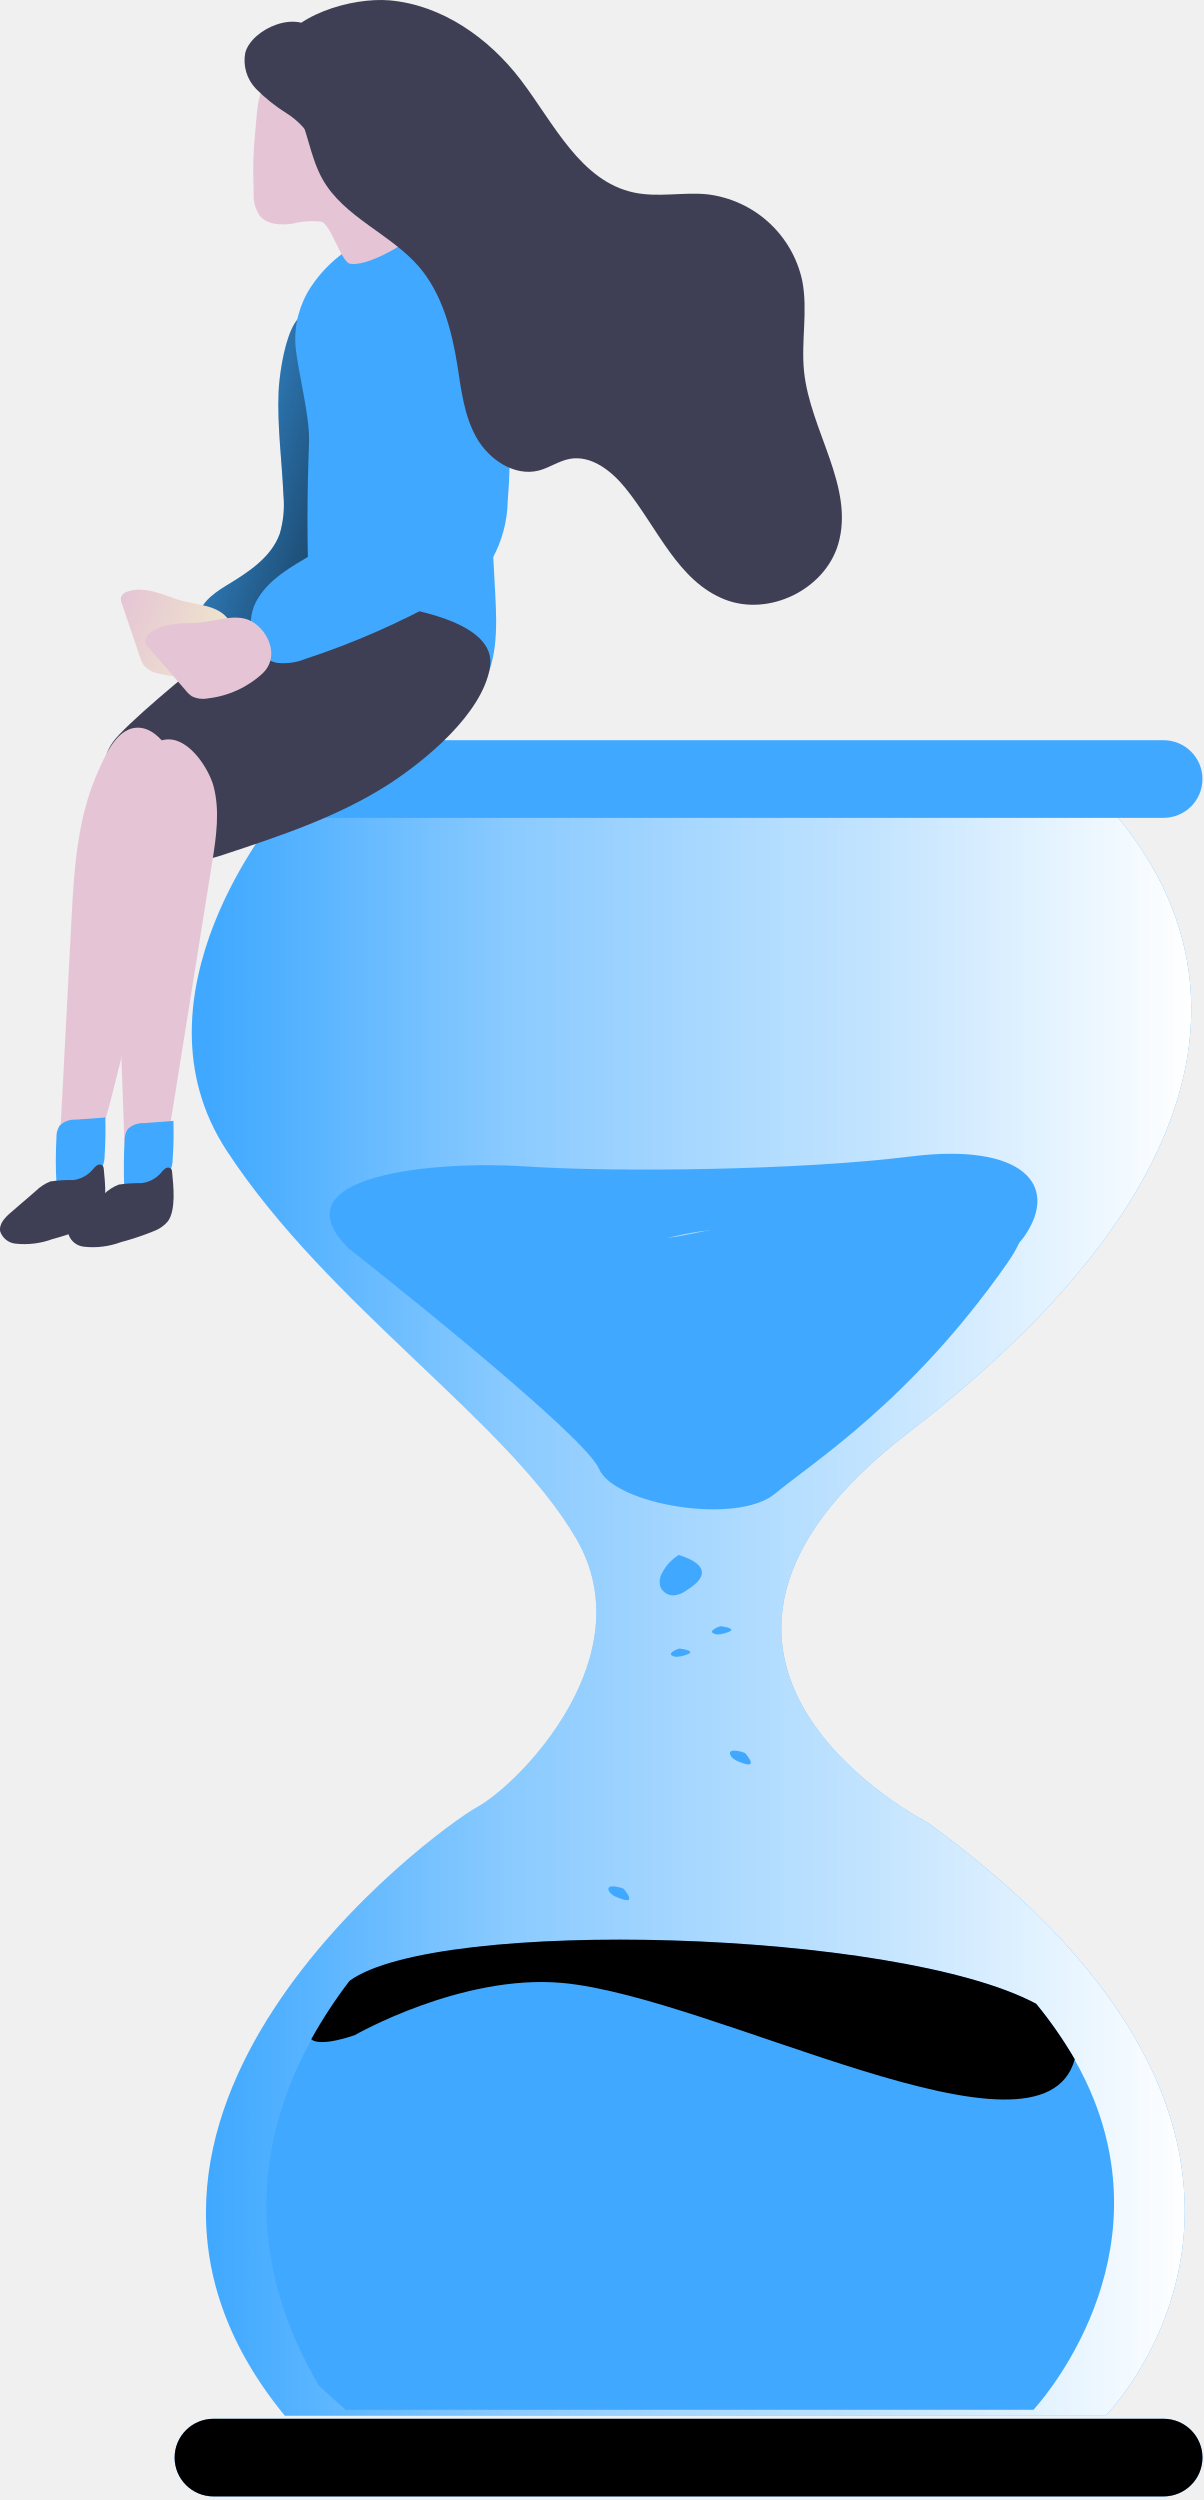
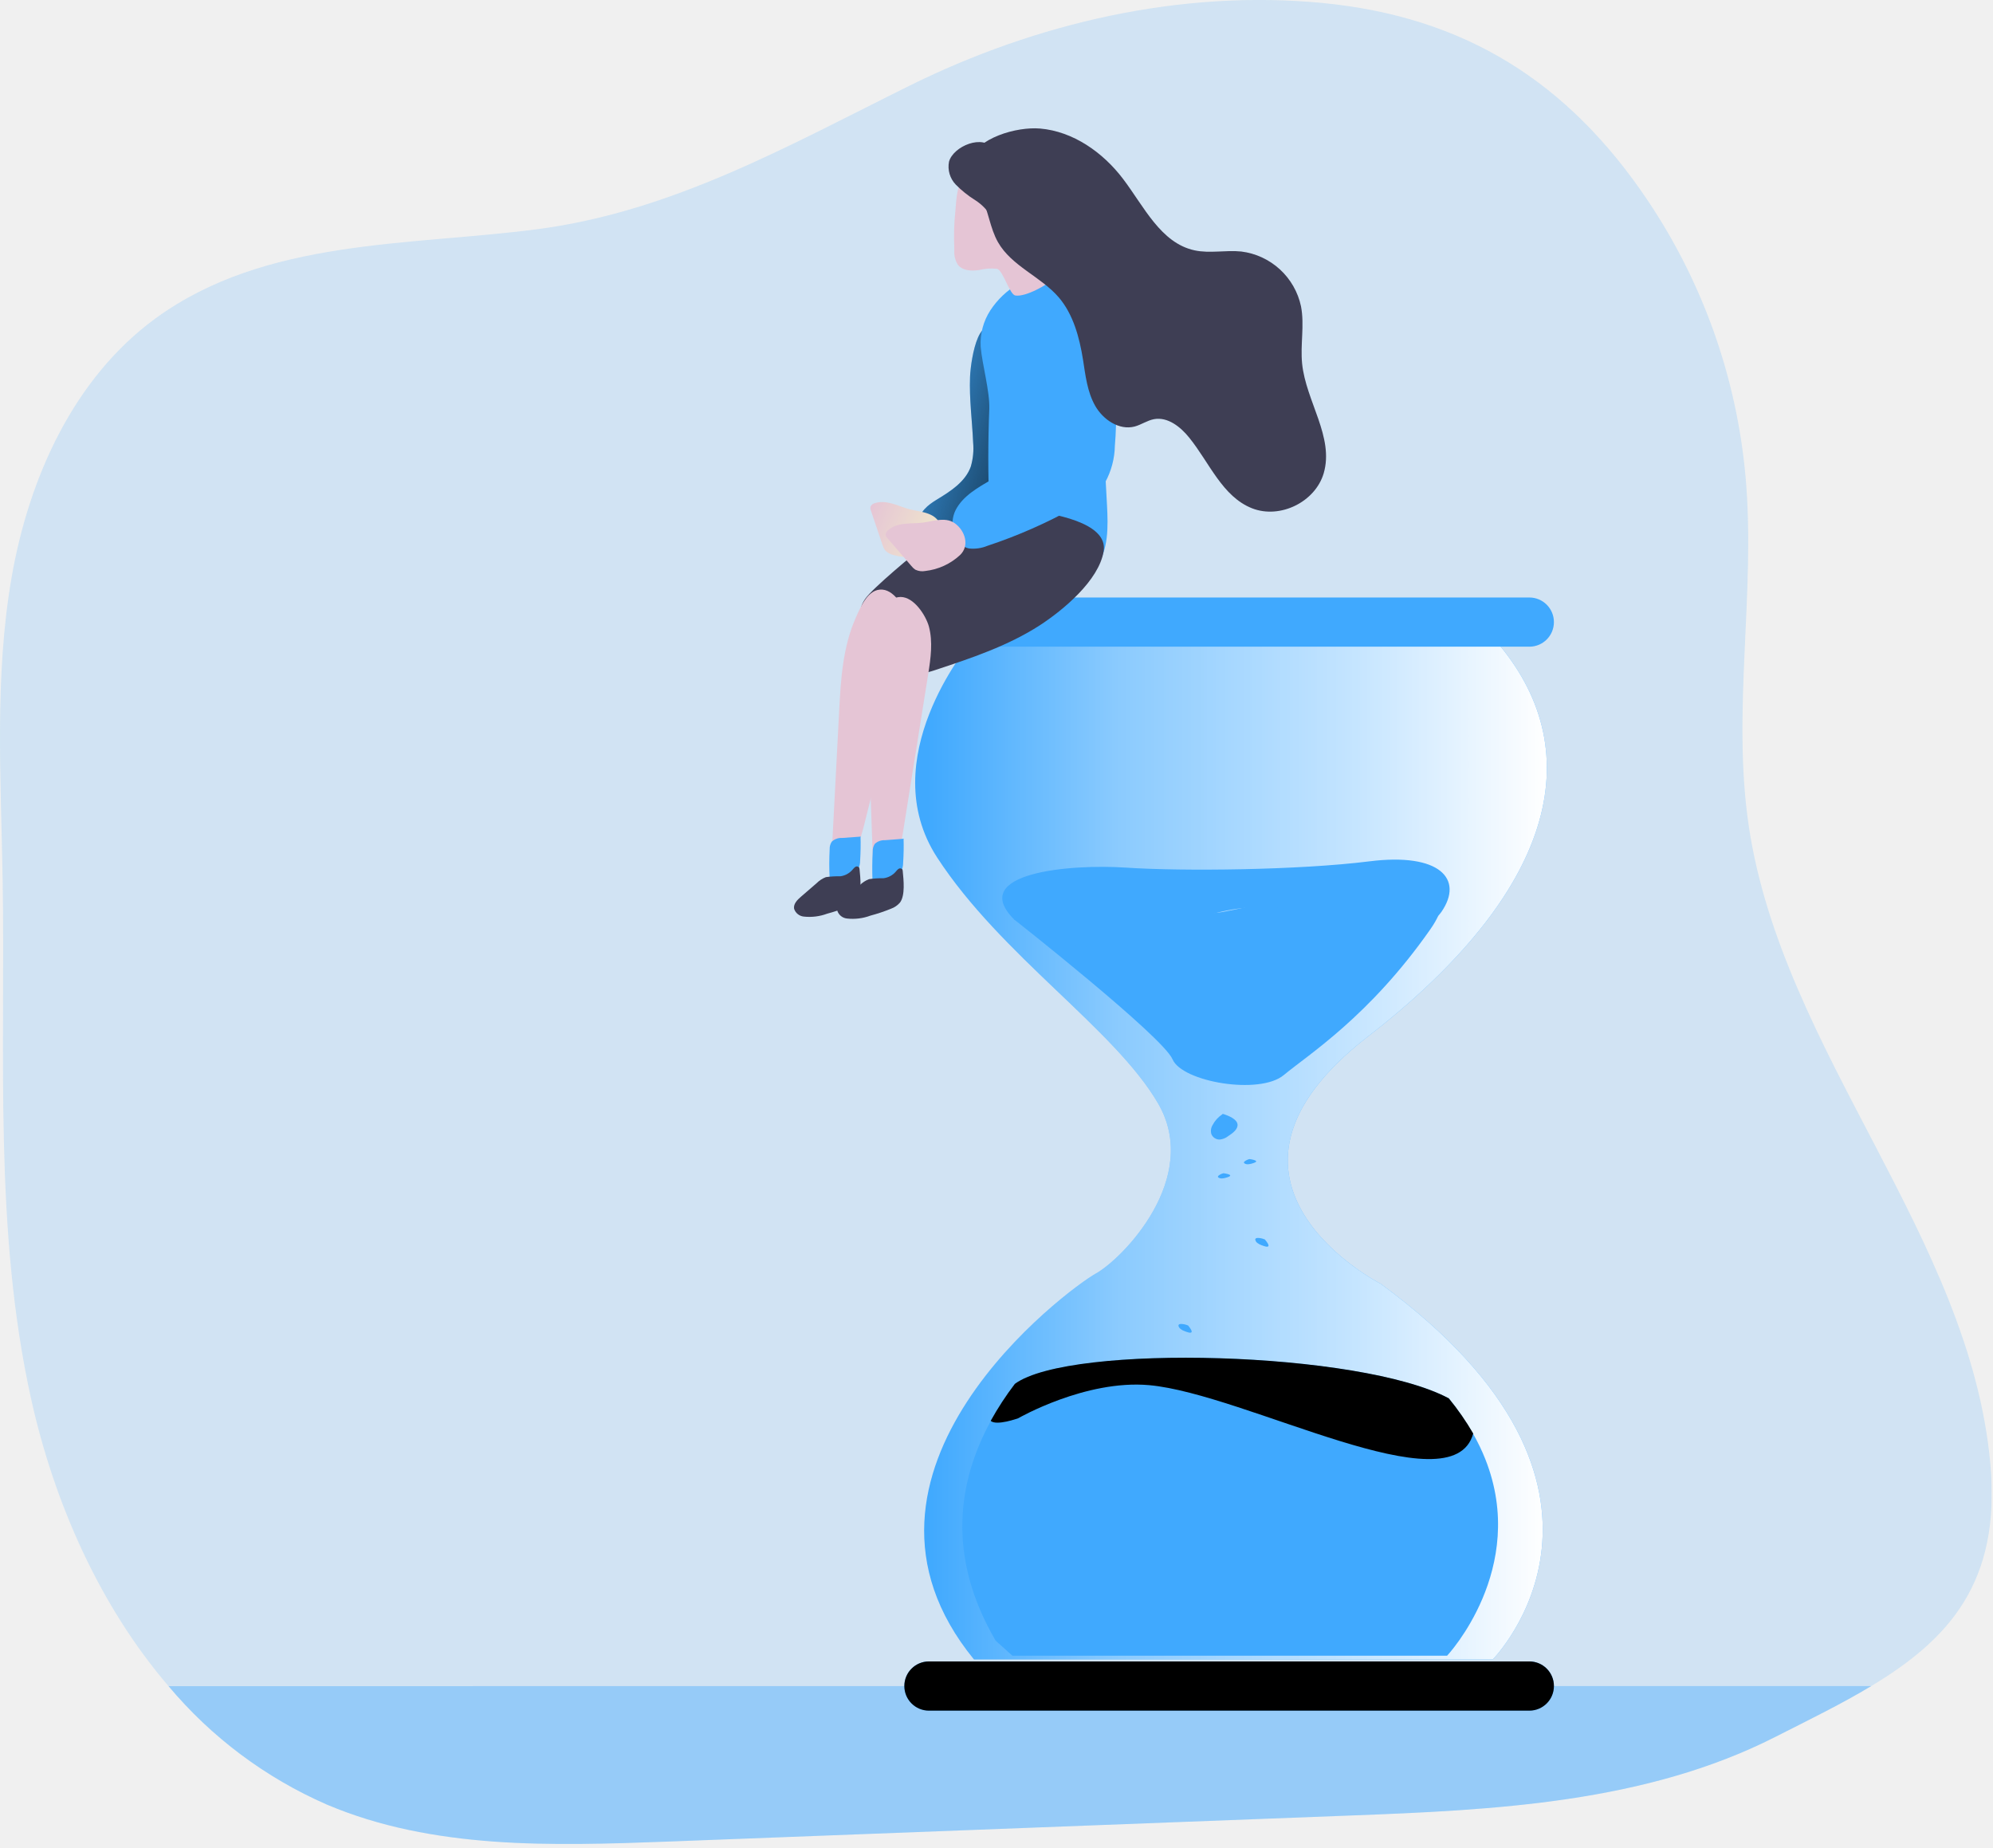
- <svg xmlns="http://www.w3.org/2000/svg" width="192" height="399" viewBox="0 0 192 399" fill="none">
-   <path d="M44.46 62.606C44.24 68.112 44.998 73.569 45.242 79.111C45.431 81.161 45.227 83.227 44.644 85.202C43.275 89.002 39.562 91.377 36.092 93.473C33.893 94.8 31.389 96.701 31.694 99.259C31.906 100.223 32.425 101.093 33.173 101.739C33.922 102.384 34.86 102.77 35.848 102.84C37.828 102.928 39.8 102.544 41.602 101.719C45.288 100.524 48.665 98.536 51.497 95.897C57.031 90.159 57.214 81.279 56.798 73.325C56.444 66.65 55.87 59.317 52.474 53.372C47.001 43.871 44.656 57.843 44.46 62.606Z" fill="#40A9FF" />
-   <path d="M44.46 62.606C44.24 68.112 44.998 73.569 45.242 79.111C45.431 81.161 45.227 83.227 44.644 85.202C43.275 89.002 39.562 91.377 36.092 93.473C33.893 94.8 31.389 96.701 31.694 99.259C31.906 100.223 32.425 101.093 33.173 101.739C33.922 102.384 34.86 102.77 35.848 102.84C37.828 102.928 39.8 102.544 41.602 101.719C45.288 100.524 48.665 98.536 51.497 95.897C57.031 90.159 57.214 81.279 56.798 73.325C56.444 66.65 55.87 59.317 52.474 53.372C47.001 43.871 44.656 57.843 44.46 62.606Z" fill="url(#paint0_linear)" />
-   <path d="M28.14 95.616C25.611 94.739 22.923 93.546 20.395 94.398C20.153 94.452 19.928 94.563 19.739 94.722C19.549 94.882 19.401 95.084 19.307 95.312C19.254 95.647 19.301 95.99 19.442 96.299L22.373 104.959C22.506 105.39 22.699 105.801 22.948 106.177C23.53 106.839 24.316 107.289 25.183 107.456C28.366 108.333 31.747 108.176 34.834 107.006C38.035 105.788 38.316 101.865 36.617 99.112C34.919 96.359 31.071 96.627 28.14 95.616Z" fill="url(#paint1_linear)" />
-   <path d="M44.253 129.967C44.253 129.967 19.991 158.861 36.166 183.625C52.34 208.389 81.035 226.807 91.957 245.542C102.878 264.276 83.063 284.594 76.186 288.395C69.308 292.195 6.651 338.252 45.462 385.551H176.456C176.456 385.551 218.907 342.698 148.151 290.941C148.151 290.941 97.613 265.226 144.914 228.707C192.215 192.188 200.705 157.423 178.276 130.284L44.253 129.967Z" fill="#40A9FF" />
-   <path d="M44.253 129.967C44.253 129.967 19.991 158.861 36.166 183.625C52.34 208.389 81.035 226.807 91.957 245.542C102.878 264.276 83.063 284.594 76.186 288.395C69.308 292.195 6.651 338.252 45.462 385.551H176.456C176.456 385.551 218.907 342.698 148.151 290.941C148.151 290.941 97.613 265.226 144.914 228.707C192.215 192.188 200.705 157.423 178.276 130.284L44.253 129.967Z" fill="url(#paint2_linear)" />
-   <path d="M185.704 118.139H34.077C30.649 118.139 27.871 120.91 27.871 124.327V124.339C27.871 127.757 30.649 130.527 34.077 130.527H185.704C189.131 130.527 191.909 127.757 191.909 124.339V124.327C191.909 120.91 189.131 118.139 185.704 118.139Z" fill="#40A9FF" />
-   <path d="M185.704 386.039H34.077C30.649 386.039 27.871 388.809 27.871 392.227V392.239C27.871 395.656 30.649 398.427 34.077 398.427H185.704C189.131 398.427 191.909 395.656 191.909 392.239V392.227C191.909 388.809 189.131 386.039 185.704 386.039Z" fill="#40A9FF" />
-   <path d="M185.704 118.139H34.077C30.649 118.139 27.871 120.91 27.871 124.327V124.339C27.871 127.757 30.649 130.527 34.077 130.527H185.704C189.131 130.527 191.909 127.757 191.909 124.339V124.327C191.909 120.91 189.131 118.139 185.704 118.139Z" fill="url(#paint3_linear)" />
-   <path d="M185.704 386.039H34.077C30.649 386.039 27.871 388.809 27.871 392.227V392.239C27.871 395.656 30.649 398.427 34.077 398.427H185.704C189.131 398.427 191.909 395.656 191.909 392.239V392.227C191.909 388.809 189.131 386.039 185.704 386.039Z" fill="url(#paint4_linear)" />
-   <path d="M165.4 319.761C143.203 307.945 69.76 305.984 55.821 316.107C68.832 298.931 86.704 288.821 86.704 288.821C104.295 277.858 124.305 287.384 124.305 287.384C124.305 287.384 149.751 300.369 165.4 319.761Z" fill="url(#paint5_linear)" />
-   <path d="M164.936 384.601H55.162L50.923 380.801C38.389 359.411 41.467 340.518 49.701 325.486C51.506 322.235 53.548 319.121 55.809 316.168C69.748 305.984 143.191 307.945 165.388 319.822C167.66 322.618 169.703 325.592 171.496 328.714C172.682 330.778 173.719 332.923 174.599 335.134C185.545 362.7 164.936 384.601 164.936 384.601Z" fill="#40A9FF" />
-   <path d="M171.533 328.653C166.292 347.68 114.031 318.653 89.684 316.472C73.608 315.047 56.628 324.804 56.628 324.804C56.628 324.804 51.143 326.79 49.677 325.462C51.482 322.211 53.523 319.097 55.785 316.143C69.723 305.96 143.167 307.921 165.364 319.798C167.655 322.58 169.718 325.541 171.533 328.653V328.653Z" fill="url(#paint6_linear)" />
-   <path d="M55.565 199.18C55.565 199.18 93.166 228.707 95.597 234.42C98.028 240.133 117.586 243.471 123.694 238.391C129.802 233.312 145.317 223.628 160.685 201.714C176.053 179.8 125.515 194.101 108.534 197.28C91.554 200.459 62.443 179.812 55.565 199.18Z" fill="#40A9FF" />
-   <path d="M55.565 199.18C55.565 199.18 70.126 208.706 83.063 205.843C96 202.981 104.49 194.734 122.277 196.318C140.064 197.901 157.851 205.527 163.519 197.28C169.187 189.033 163.116 182.346 145.317 184.575C127.518 186.804 98.016 187.109 83.87 186.159C69.723 185.208 43.849 187.438 55.565 199.18Z" fill="#40A9FF" />
-   <path d="M55.565 199.18C55.565 199.18 70.126 208.706 83.063 205.843C96 202.981 104.49 194.734 122.277 196.318C140.064 197.901 157.851 205.527 163.519 197.28C169.187 189.033 163.116 182.346 145.317 184.575C127.518 186.804 98.016 187.109 83.87 186.159C69.723 185.208 43.849 187.438 55.565 199.18Z" fill="url(#paint7_linear)" />
-   <path d="M108.143 248.294C107.109 248.972 106.268 249.903 105.7 250.999C105.496 251.335 105.364 251.711 105.313 252.101C105.263 252.491 105.295 252.887 105.407 253.264C105.579 253.678 105.874 254.03 106.251 254.274C106.628 254.517 107.071 254.641 107.52 254.629C108.287 254.556 109.016 254.264 109.621 253.788C110.843 252.996 112.187 251.985 112.003 250.755C111.82 249.525 109.914 248.648 108.277 248.161" fill="#40A9FF" />
-   <path d="M114.96 259.562C114.548 259.667 114.161 259.853 113.824 260.11C113.652 260.256 113.555 260.415 113.689 260.573C113.966 260.78 114.309 260.879 114.654 260.853C114.981 260.834 115.305 260.776 115.619 260.683C116.181 260.512 116.841 260.305 116.707 260.061C116.572 259.818 115.754 259.635 115.008 259.538" fill="#40A9FF" />
-   <path d="M108.387 263.131C107.976 263.236 107.589 263.422 107.251 263.679C107.08 263.825 106.995 263.996 107.117 264.142C107.394 264.349 107.737 264.448 108.082 264.422C108.41 264.409 108.735 264.351 109.047 264.252C109.609 264.093 110.269 263.886 110.147 263.63C110.024 263.375 109.181 263.204 108.436 263.107" fill="#40A9FF" />
-   <path d="M118.832 279.758C118.303 279.533 117.734 279.413 117.159 279.405C116.841 279.405 116.56 279.478 116.487 279.71C116.494 279.901 116.547 280.088 116.64 280.255C116.734 280.422 116.865 280.565 117.024 280.672C117.343 280.912 117.697 281.101 118.075 281.232C118.771 281.5 119.553 281.768 119.785 281.488C120.017 281.208 119.443 280.404 118.893 279.758" fill="#40A9FF" />
-   <path d="M99.433 301.416C98.907 301.193 98.343 301.073 97.772 301.063C97.442 301.063 97.161 301.148 97.1 301.368C97.039 301.587 97.222 302.001 97.625 302.33C97.946 302.574 98.305 302.763 98.688 302.89C99.372 303.158 100.166 303.426 100.386 303.146C100.606 302.866 100.044 302.062 99.506 301.416" fill="#40A9FF" />
-   <path d="M47.148 55.005C46.962 51.766 47.819 48.552 49.591 45.832C51.363 43.135 53.733 40.88 56.518 39.242C58.039 38.148 59.885 37.599 61.759 37.683C63.31 37.878 68.685 32.055 69.943 32.981C73.486 35.6 72.778 45.284 75.783 48.512C76.571 52.842 77.061 57.222 77.249 61.619L79.044 94.825C79.338 100.318 79.484 106.299 76.186 110.66C67.88 107.651 59.797 104.061 51.998 99.916C51.099 99.596 50.34 98.973 49.851 98.155C49.363 97.337 49.176 96.374 49.322 95.434C48.993 87.175 48.993 78.892 49.322 70.633C49.469 66.199 47.514 59.438 47.148 55.005Z" fill="#40A9FF" />
-   <path d="M47.148 55.005C46.962 51.766 47.819 48.552 49.591 45.832C51.363 43.135 53.733 40.88 56.518 39.242C58.039 38.148 59.885 37.599 61.759 37.683C63.31 37.878 68.685 32.055 69.943 32.981C73.486 35.6 72.778 45.284 75.783 48.512C76.571 52.842 77.061 57.222 77.249 61.619L79.044 94.825C79.338 100.318 79.484 106.299 76.186 110.66C67.88 107.651 59.797 104.061 51.998 99.916C51.099 99.596 50.34 98.973 49.851 98.155C49.363 97.337 49.176 96.374 49.322 95.434C48.993 87.175 48.993 78.892 49.322 70.633C49.469 66.199 47.514 59.438 47.148 55.005Z" fill="url(#paint8_linear)" />
-   <path d="M40.478 30.07V31.02C40.445 32.213 40.773 33.389 41.418 34.394C42.64 35.905 44.863 35.965 46.757 35.685C48.233 35.312 49.764 35.209 51.277 35.381C52.779 35.71 54.441 41.849 55.882 42.093C58.509 42.543 64.079 39.328 65.887 37.707C66.071 37.549 63.969 32.835 64.043 32.579C64.104 32.331 64.104 32.072 64.043 31.824L61.111 18.23C60.839 16.295 60.133 14.447 59.046 12.821C58.181 11.77 57.081 10.936 55.834 10.385C51.692 8.497 45.621 9.167 42.591 12.919C40.991 14.904 41.015 18.352 40.759 20.788C40.432 23.87 40.338 26.973 40.478 30.07V30.07Z" fill="url(#paint9_linear)" />
-   <path d="M62.076 125.143C53.989 130.345 44.754 133.414 35.628 136.423C33.38 137.166 30.742 137.873 28.75 136.679C27.625 135.89 26.734 134.813 26.173 133.561C22.581 126.764 13.602 124.741 18.012 118.444C19.881 115.764 30.473 106.981 33.087 105.045C38.267 101.208 43.691 97.261 50.055 96.201C53.045 95.769 56.081 95.769 59.071 96.201C64.849 96.895 79.423 99.112 78.201 106.506C76.98 113.9 67.928 121.343 62.076 125.143Z" fill="#3E3E54" />
-   <path d="M64.519 60.51C64.519 65.383 65.032 70.255 63.42 74.835C61.258 80.926 55.614 85.104 49.982 88.393C46.5 90.439 42.726 92.498 40.857 96.055C38.987 99.612 40.307 105.118 44.277 105.8C45.819 105.957 47.376 105.731 48.809 105.142C56.496 102.609 63.92 99.345 70.982 95.397C73.877 93.765 76.809 91.925 78.592 89.136C80.138 86.312 80.977 83.156 81.035 79.939C81.614 73.036 81.409 66.089 80.425 59.231C79.287 53.83 77.167 48.682 74.17 44.042C64.519 31.008 64.519 53.324 64.519 60.51Z" fill="#40A9FF" />
-   <path d="M64.519 60.51C64.519 65.383 65.032 70.255 63.42 74.835C61.258 80.926 55.614 85.104 49.982 88.393C46.5 90.439 42.726 92.498 40.857 96.055C38.987 99.612 40.307 105.118 44.277 105.8C45.819 105.957 47.376 105.731 48.809 105.142C56.496 102.609 63.92 99.345 70.982 95.397C73.877 93.765 76.809 91.925 78.592 89.136C80.138 86.312 80.977 83.156 81.035 79.939C81.614 73.036 81.409 66.089 80.425 59.231C79.287 53.83 77.167 48.682 74.17 44.042C64.519 31.008 64.519 53.324 64.519 60.51Z" fill="url(#paint10_linear)" />
-   <path d="M11.416 146.594L9.327 186.463C14.213 186.159 16.437 180.507 17.609 175.841C20.932 162.604 24.259 149.368 27.59 136.131C28.567 132.208 29.569 128.128 28.811 124.157C28.274 121.343 25.733 116.458 22.349 116.154C18.745 115.837 16.852 120.454 15.606 123.231C12.344 130.527 11.819 138.75 11.416 146.594Z" fill="url(#paint11_linear)" />
-   <path d="M18.684 149.286L20.101 189.18C24.878 188.449 26.649 182.626 27.431 177.875C29.581 164.403 31.735 150.927 33.893 137.446C34.529 133.451 35.115 129.309 34.064 125.411C33.283 122.658 30.326 118.017 26.93 118.005C23.265 118.005 21.836 122.756 20.822 125.643C18.208 133.159 18.403 141.49 18.684 149.286Z" fill="url(#paint12_linear)" />
-   <path d="M16.656 178.363L12.112 178.692C11.641 178.664 11.169 178.733 10.726 178.895C10.283 179.056 9.877 179.306 9.534 179.63C9.163 180.201 8.979 180.874 9.009 181.554C8.887 183.99 8.862 186.427 9.009 188.765C8.985 188.861 8.985 188.962 9.009 189.058C9.078 189.14 9.167 189.203 9.268 189.241C9.368 189.28 9.477 189.292 9.583 189.277C11.321 189.262 13.027 188.81 14.543 187.961C15.187 187.661 15.743 187.199 16.155 186.622C16.53 185.926 16.719 185.146 16.705 184.356C16.827 182.322 16.876 180.275 16.803 178.265L16.656 178.363Z" fill="#40A9FF" />
-   <path d="M16.559 186.561C16.549 186.389 16.499 186.222 16.412 186.073C16.297 185.954 16.145 185.878 15.98 185.858C15.815 185.838 15.649 185.875 15.508 185.964C15.237 186.157 14.998 186.391 14.8 186.658C14.015 187.582 12.913 188.181 11.709 188.339C10.483 188.31 9.258 188.384 8.044 188.558C7.169 188.899 6.374 189.418 5.711 190.081L1.753 193.492C0.824 194.283 -0.189 195.319 0.03 196.525C0.203 197.053 0.526 197.519 0.96 197.867C1.393 198.216 1.919 198.431 2.474 198.486C4.475 198.704 6.499 198.454 8.386 197.755C10.147 197.285 11.877 196.707 13.566 196.025C14.452 195.71 15.243 195.173 15.863 194.466C17.218 192.651 16.767 188.692 16.559 186.561Z" fill="#3E3E54" />
-   <path d="M27.565 178.899L22.984 179.252C22.512 179.226 22.038 179.295 21.593 179.457C21.148 179.618 20.74 179.867 20.395 180.19C20.034 180.766 19.855 181.436 19.881 182.114C19.747 184.551 19.735 186.987 19.82 189.326C19.822 189.43 19.843 189.533 19.881 189.63C19.95 189.709 20.038 189.769 20.136 189.806C20.234 189.842 20.34 189.853 20.443 189.837C22.186 189.83 23.898 189.377 25.415 188.522C26.059 188.226 26.615 187.769 27.028 187.194C27.388 186.493 27.572 185.716 27.565 184.928C27.704 182.882 27.741 180.852 27.675 178.838L27.565 178.899Z" fill="#40A9FF" />
-   <path d="M27.468 187.06C27.467 186.885 27.42 186.713 27.333 186.561C27.216 186.44 27.06 186.365 26.893 186.347C26.726 186.329 26.557 186.37 26.417 186.463C26.147 186.653 25.912 186.888 25.721 187.157C24.934 188.077 23.832 188.671 22.63 188.826C21.404 188.807 20.179 188.885 18.965 189.058C18.087 189.394 17.288 189.908 16.62 190.568L12.662 193.979C11.746 194.783 10.732 195.818 10.939 197.012C11.113 197.539 11.437 198.005 11.87 198.353C12.304 198.701 12.829 198.916 13.383 198.973C15.388 199.198 17.418 198.948 19.307 198.242C21.069 197.776 22.799 197.198 24.487 196.513C25.371 196.198 26.158 195.661 26.771 194.953C28.128 193.138 27.675 189.216 27.468 187.06Z" fill="#3E3E54" />
-   <path d="M31.45 99.392C28.787 99.526 25.843 99.392 23.815 101.147C23.613 101.281 23.447 101.462 23.33 101.674C23.213 101.886 23.149 102.123 23.143 102.365C23.217 102.695 23.387 102.996 23.632 103.23L29.606 110.161C29.891 110.532 30.233 110.857 30.62 111.123C31.406 111.511 32.299 111.631 33.16 111.464C36.445 111.097 39.524 109.688 41.944 107.444C44.387 105.118 43.251 101.354 40.637 99.466C38.023 97.578 34.553 99.234 31.45 99.392Z" fill="url(#paint13_linear)" />
-   <path d="M62.137 0.055C70.517 0.774 78.018 6.061 83.1 12.736C88.39 19.679 92.616 28.9 101.168 30.727C105.016 31.556 109.035 30.618 112.944 31.02C116.589 31.47 120.003 33.042 122.71 35.518C125.416 37.994 127.281 41.251 128.043 44.833C128.959 49.572 127.836 54.468 128.324 59.268C129.289 68.733 136.448 77.734 133.773 86.858C131.647 94.069 122.778 98.442 115.705 95.689C108.18 92.754 104.918 84.19 99.824 77.905C97.613 75.164 94.376 72.594 90.906 73.24C89.184 73.569 87.681 74.653 86.02 75.091C82.111 76.102 78.043 73.361 76.051 69.853C74.06 66.345 73.608 62.203 72.985 58.233C72.081 52.629 70.542 46.88 66.877 42.58C62.333 37.318 54.942 34.699 51.509 28.657C49.481 25.076 49.127 20.849 47.282 17.206C45.645 14.003 42.506 12.334 43.886 8.546C46.195 2.285 56.334 -0.432 62.137 0.055Z" fill="#3E3E54" />
-   <path d="M39.146 8.412C38.948 9.436 38.999 10.492 39.294 11.492C39.59 12.493 40.121 13.408 40.844 14.161C42.312 15.653 43.953 16.965 45.731 18.071C47.503 19.189 48.969 20.73 49.994 22.554C50.1 22.862 50.275 23.141 50.507 23.37C50.627 23.475 50.782 23.532 50.941 23.532C51.1 23.532 51.255 23.475 51.375 23.37C51.493 23.208 51.553 23.01 51.546 22.81C51.79 19.399 51.167 16.001 51.167 12.59C51.167 10.275 51.863 7.328 50.471 5.281C47.795 1.322 40.221 4.502 39.146 8.412Z" fill="#3E3E54" />
+ <svg xmlns="http://www.w3.org/2000/svg" width="412" height="382" viewBox="0 0 412 382" fill="none">
+   <g clip-path="url(#clip0)">
+     <path opacity="0.18" d="M386.83 348.53C380.83 352.15 374.09 355.45 367.06 359.01C340.23 372.68 308.95 374.16 279.42 375.28L138.01 380.68C114.19 381.58 89.48 382.33 67.55 373.02C54.904 367.498 43.708 359.123 34.84 348.55C20.65 332.01 11.21 310.68 6.45 289.25C-1.33 254.19 1.14 217.81 0.55 181.91C0.21 161 -1.18 139.91 2.41 119.3C6 98.69 15.27 78.15 32.16 65.81C54.87 49.23 84.61 50.86 111.16 47.37C139.16 43.69 163.16 30.02 188.11 17.67C214.25 4.75 244.02 -2.17 273.22 0.6C302.74 3.42 324.14 16.86 340.68 41.53C352.089 58.554 359.026 78.178 360.85 98.59C362.98 122.59 357.96 146.97 361.52 170.82C368.52 217.55 407.16 255.51 411.45 302.57C413.7 327.14 402.8 338.92 386.83 348.53Z" fill="#40A9FE" />
+     <path opacity="0.41" d="M386.83 348.53C380.83 352.15 374.09 355.45 367.06 359.01C340.23 372.68 308.95 374.16 279.42 375.28L138.01 380.68C114.19 381.58 89.48 382.33 67.55 373.02C54.904 367.498 43.708 359.123 34.84 348.55L386.83 348.53Z" fill="#40A9FE" />
+     <path d="M200.53 77.92C200.35 82.44 200.97 86.92 201.17 91.47C201.324 93.153 201.158 94.849 200.68 96.47C199.56 99.59 196.52 101.54 193.68 103.26C191.88 104.35 189.83 105.91 190.08 108.01C190.253 108.802 190.678 109.516 191.291 110.046C191.904 110.576 192.672 110.893 193.48 110.95C195.101 111.022 196.716 110.707 198.19 110.03C201.207 109.049 203.972 107.417 206.29 105.25C210.82 100.54 210.97 93.25 210.63 86.72C210.34 81.24 209.87 75.22 207.09 70.34C202.61 62.54 200.69 74.01 200.53 77.92Z" fill="#40A9FE" />
+     <path d="M200.53 77.92C200.35 82.44 200.97 86.92 201.17 91.47C201.324 93.153 201.158 94.849 200.68 96.47C199.56 99.59 196.52 101.54 193.68 103.26C191.88 104.35 189.83 105.91 190.08 108.01C190.253 108.802 190.678 109.516 191.291 110.046C191.904 110.576 192.672 110.893 193.48 110.95C195.101 111.022 196.716 110.707 198.19 110.03C201.207 109.049 203.972 107.417 206.29 105.25C210.82 100.54 210.97 93.25 210.63 86.72C210.34 81.24 209.87 75.22 207.09 70.34C202.61 62.54 200.69 74.01 200.53 77.92Z" fill="url(#paint0_linear)" />
+     <path d="M187.17 105.02C185.1 104.3 182.9 103.32 180.83 104.02C180.632 104.064 180.448 104.156 180.293 104.286C180.138 104.417 180.017 104.583 179.94 104.77C179.897 105.045 179.935 105.327 180.05 105.58L182.45 112.69C182.559 113.044 182.717 113.381 182.92 113.69C183.397 114.233 184.041 114.603 184.75 114.74C187.356 115.46 190.123 115.33 192.65 114.37C195.27 113.37 195.5 110.15 194.11 107.89C192.72 105.63 189.57 105.85 187.17 105.02Z" fill="url(#paint1_linear)" />
+     <path d="M200.36 133.22C200.36 133.22 180.5 156.94 193.74 177.27C206.98 197.6 230.47 212.72 239.41 228.1C248.35 243.48 232.13 260.16 226.5 263.28C220.87 266.4 169.58 304.21 201.35 343.04H308.58C308.58 343.04 343.33 307.86 285.41 265.37C285.41 265.37 244.04 244.26 282.76 214.28C321.48 184.3 328.43 155.76 310.07 133.48L200.36 133.22Z" fill="#40A9FE" />
+     <path d="M200.36 133.22C200.36 133.22 180.5 156.94 193.74 177.27C206.98 197.6 230.47 212.72 239.41 228.1C248.35 243.48 232.13 260.16 226.5 263.28C220.87 266.4 169.58 304.21 201.35 343.04H308.58C308.58 343.04 343.33 307.86 285.41 265.37C285.41 265.37 244.04 244.26 282.76 214.28C321.48 184.3 328.43 155.76 310.07 133.48L200.36 133.22Z" fill="url(#paint2_linear)" />
+     <path d="M316.15 123.51H192.03C189.224 123.51 186.95 125.784 186.95 128.59V128.6C186.95 131.406 189.224 133.68 192.03 133.68H316.15C318.956 133.68 321.23 131.406 321.23 128.6V128.59C321.23 125.784 318.956 123.51 316.15 123.51Z" fill="#40A9FE" />
+     <path d="M316.15 343.44H192.03C189.224 343.44 186.95 345.714 186.95 348.52V348.53C186.95 351.336 189.224 353.61 192.03 353.61H316.15C318.956 353.61 321.23 351.336 321.23 348.53V348.52C321.23 345.714 318.956 343.44 316.15 343.44Z" fill="#40A9FE" />
+     <path d="M316.15 123.51H192.03C189.224 123.51 186.95 125.784 186.95 128.59V128.6C186.95 131.406 189.224 133.68 192.03 133.68H316.15C318.956 133.68 321.23 131.406 321.23 128.6V128.59C321.23 125.784 318.956 123.51 316.15 123.51Z" fill="url(#paint3_linear)" />
+     <path d="M316.15 343.44H192.03C189.224 343.44 186.95 345.714 186.95 348.52V348.53C186.95 351.336 189.224 353.61 192.03 353.61H316.15C318.956 353.61 321.23 351.336 321.23 348.53V348.52C321.23 345.714 318.956 343.44 316.15 343.44Z" fill="url(#paint4_linear)" />
+     <path d="M299.53 289.03C281.36 279.33 221.24 277.72 209.83 286.03C220.48 271.93 235.11 263.63 235.11 263.63C249.51 254.63 265.89 262.45 265.89 262.45C265.89 262.45 286.72 273.11 299.53 289.03Z" fill="url(#paint5_linear)" />
+     <path d="M299.15 342.26H209.29L205.82 339.14C195.56 321.58 198.08 306.07 204.82 293.73C206.298 291.061 207.969 288.504 209.82 286.08C221.23 277.72 281.35 279.33 299.52 289.08C301.38 291.375 303.052 293.817 304.52 296.38C305.491 298.074 306.34 299.835 307.06 301.65C316.02 324.28 299.15 342.26 299.15 342.26Z" fill="#40A9FE" />
+     <path d="M304.55 296.33C300.26 311.95 257.48 288.12 237.55 286.33C224.39 285.16 210.49 293.17 210.49 293.17C210.49 293.17 206 294.8 204.8 293.71C206.278 291.041 207.949 288.484 209.8 286.06C221.21 277.7 281.33 279.31 299.5 289.06C301.376 291.344 303.065 293.775 304.55 296.33V296.33Z" fill="url(#paint6_linear)" />
+     <path d="M209.62 190.04C209.62 190.04 240.4 214.28 242.39 218.97C244.38 223.66 260.39 226.4 265.39 222.23C270.39 218.06 283.09 210.11 295.67 192.12C308.25 174.13 266.88 185.87 252.98 188.48C239.08 191.09 215.25 174.14 209.62 190.04Z" fill="#40A9FE" />
+     <path d="M209.62 190.04C209.62 190.04 221.54 197.86 232.13 195.51C242.72 193.16 249.67 186.39 264.23 187.69C278.79 188.99 293.35 195.25 297.99 188.48C302.63 181.71 297.66 176.22 283.09 178.05C268.52 179.88 244.37 180.13 232.79 179.35C221.21 178.57 200.03 180.4 209.62 190.04Z" fill="#40A9FE" />
+     <path d="M209.62 190.04C209.62 190.04 221.54 197.86 232.13 195.51C242.72 193.16 249.67 186.39 264.23 187.69C278.79 188.99 293.35 195.25 297.99 188.48C302.63 181.71 297.66 176.22 283.09 178.05C268.52 179.88 244.37 180.13 232.79 179.35C221.21 178.57 200.03 180.4 209.62 190.04Z" fill="url(#paint7_linear)" />
+     <path d="M252.66 230.36C251.814 230.916 251.125 231.681 250.66 232.58C250.493 232.856 250.385 233.164 250.344 233.485C250.302 233.805 250.328 234.13 250.42 234.44C250.561 234.78 250.802 235.069 251.111 235.268C251.42 235.468 251.782 235.57 252.15 235.56C252.778 235.5 253.375 235.261 253.87 234.87C254.87 234.22 255.97 233.39 255.82 232.38C255.67 231.37 254.11 230.65 252.77 230.25" fill="#40A9FE" />
+     <path d="M258.24 239.61C257.903 239.696 257.587 239.849 257.31 240.06C257.17 240.18 257.09 240.31 257.2 240.44C257.427 240.61 257.707 240.692 257.99 240.67C258.258 240.654 258.523 240.607 258.78 240.53C259.24 240.39 259.78 240.22 259.67 240.02C259.56 239.82 258.89 239.67 258.28 239.59" fill="#40A9FE" />
+     <path d="M252.86 242.54C252.523 242.626 252.207 242.779 251.93 242.99C251.79 243.11 251.72 243.25 251.82 243.37C252.047 243.54 252.328 243.622 252.61 243.6C252.878 243.589 253.144 243.542 253.4 243.46C253.86 243.33 254.4 243.16 254.3 242.95C254.2 242.74 253.51 242.6 252.9 242.52" fill="#40A9FE" />
+     <path d="M261.41 256.19C260.976 256.005 260.511 255.907 260.04 255.9C259.78 255.9 259.55 255.96 259.49 256.15C259.496 256.307 259.539 256.46 259.616 256.597C259.692 256.735 259.8 256.852 259.93 256.94C260.191 257.137 260.481 257.292 260.79 257.4C261.36 257.62 262 257.84 262.19 257.61C262.38 257.38 261.91 256.72 261.46 256.19" fill="#40A9FE" />
+     <path d="M245.53 273.97C245.1 273.786 244.638 273.688 244.17 273.68C243.9 273.68 243.67 273.75 243.62 273.93C243.57 274.11 243.72 274.45 244.05 274.72C244.313 274.92 244.607 275.076 244.92 275.18C245.48 275.4 246.13 275.62 246.31 275.39C246.49 275.16 246.03 274.5 245.59 273.97" fill="#40A9FE" />
+     <path d="M202.73 71.68C202.578 69.021 203.279 66.383 204.73 64.15C206.18 61.936 208.12 60.085 210.4 58.74C211.645 57.842 213.157 57.391 214.69 57.46C215.96 57.62 220.36 52.84 221.39 53.6C224.29 55.75 223.71 63.7 226.17 66.35C226.815 69.905 227.216 73.5 227.37 77.11L228.84 104.37C229.08 108.88 229.2 113.79 226.5 117.37C219.701 114.9 213.084 111.952 206.7 108.55C205.964 108.287 205.342 107.776 204.943 107.104C204.543 106.432 204.39 105.642 204.51 104.87C204.24 98.09 204.24 91.29 204.51 84.51C204.63 80.87 203.03 75.32 202.73 71.68Z" fill="#40A9FE" />
+     <path d="M202.73 71.68C202.578 69.021 203.279 66.383 204.73 64.15C206.18 61.936 208.12 60.085 210.4 58.74C211.645 57.842 213.157 57.391 214.69 57.46C215.96 57.62 220.36 52.84 221.39 53.6C224.29 55.75 223.71 63.7 226.17 66.35C226.815 69.905 227.216 73.5 227.37 77.11L228.84 104.37C229.08 108.88 229.2 113.79 226.5 117.37C219.701 114.9 213.084 111.952 206.7 108.55C205.964 108.287 205.342 107.776 204.943 107.104C204.543 106.432 204.39 105.642 204.51 104.87C204.24 98.09 204.24 91.29 204.51 84.51C204.63 80.87 203.03 75.32 202.73 71.68Z" fill="url(#paint8_linear)" />
+     <path d="M197.27 51.21V51.99C197.243 52.97 197.511 53.935 198.04 54.76C199.04 56 200.86 56.05 202.41 55.82C203.618 55.513 204.872 55.428 206.11 55.57C207.34 55.84 208.7 60.88 209.88 61.08C212.03 61.45 216.59 58.81 218.07 57.48C218.22 57.35 216.5 53.48 216.56 53.27C216.61 53.066 216.61 52.854 216.56 52.65L214.16 41.49C213.937 39.902 213.36 38.384 212.47 37.05C211.761 36.187 210.861 35.502 209.84 35.05C206.45 33.5 201.48 34.05 199 37.13C197.69 38.76 197.71 41.59 197.5 43.59C197.232 46.121 197.155 48.668 197.27 51.21V51.21Z" fill="url(#paint9_linear)" />
+     <path d="M214.95 129.26C208.33 133.53 200.77 136.05 193.3 138.52C191.46 139.13 189.3 139.71 187.67 138.73C186.749 138.083 186.019 137.198 185.56 136.17C182.62 130.59 175.27 128.93 178.88 123.76C180.41 121.56 189.08 114.35 191.22 112.76C195.46 109.61 199.9 106.37 205.11 105.5C207.557 105.145 210.043 105.145 212.49 105.5C217.22 106.07 229.15 107.89 228.15 113.96C227.15 120.03 219.74 126.14 214.95 129.26Z" fill="#3E3E54" />
+     <path d="M216.95 76.2C216.95 80.2 217.37 84.2 216.05 87.96C214.28 92.96 209.66 96.39 205.05 99.09C202.2 100.77 199.11 102.46 197.58 105.38C196.05 108.3 197.13 112.82 200.38 113.38C201.642 113.509 202.917 113.324 204.09 112.84C210.382 110.76 216.46 108.081 222.24 104.84C224.61 103.5 227.01 101.99 228.47 99.7C229.736 97.382 230.422 94.791 230.47 92.15C230.944 86.483 230.776 80.78 229.97 75.15C229.038 70.716 227.303 66.49 224.85 62.68C216.95 51.98 216.95 70.3 216.95 76.2Z" fill="#40A9FE" />
+     <path d="M216.95 76.2C216.95 80.2 217.37 84.2 216.05 87.96C214.28 92.96 209.66 96.39 205.05 99.09C202.2 100.77 199.11 102.46 197.58 105.38C196.05 108.3 197.13 112.82 200.38 113.38C201.642 113.509 202.917 113.324 204.09 112.84C210.382 110.76 216.46 108.081 222.24 104.84C224.61 103.5 227.01 101.99 228.47 99.7C229.736 97.382 230.422 94.791 230.47 92.15C230.944 86.483 230.776 80.78 229.97 75.15C229.038 70.716 227.303 66.49 224.85 62.68C216.95 51.98 216.95 70.3 216.95 76.2Z" fill="url(#paint10_linear)" />
+     <path d="M173.48 146.87L171.77 179.6C175.77 179.35 177.59 174.71 178.55 170.88C181.27 160.013 183.993 149.147 186.72 138.28C187.52 135.06 188.34 131.71 187.72 128.45C187.28 126.14 185.2 122.13 182.43 121.88C179.48 121.62 177.93 125.41 176.91 127.69C174.24 133.68 173.81 140.43 173.48 146.87Z" fill="url(#paint11_linear)" />
+     <path d="M179.43 149.08L180.59 181.83C184.5 181.23 185.95 176.45 186.59 172.55C188.35 161.49 190.113 150.427 191.88 139.36C192.4 136.08 192.88 132.68 192.02 129.48C191.38 127.22 188.96 123.41 186.18 123.4C183.18 123.4 182.01 127.3 181.18 129.67C179.04 135.84 179.2 142.68 179.43 149.08Z" fill="url(#paint12_linear)" />
+     <path d="M177.77 172.95L174.05 173.22C173.664 173.198 173.278 173.254 172.915 173.387C172.552 173.519 172.221 173.725 171.94 173.99C171.636 174.459 171.486 175.012 171.51 175.57C171.41 177.57 171.39 179.57 171.51 181.49C171.49 181.569 171.49 181.651 171.51 181.73C171.567 181.797 171.64 181.849 171.722 181.881C171.804 181.912 171.893 181.922 171.98 181.91C173.403 181.898 174.799 181.527 176.04 180.83C176.567 180.583 177.022 180.204 177.36 179.73C177.667 179.159 177.822 178.518 177.81 177.87C177.91 176.2 177.95 174.52 177.89 172.87L177.77 172.95Z" fill="#40A9FE" />
+     <path d="M177.69 179.68C177.682 179.539 177.641 179.402 177.57 179.28C177.476 179.182 177.351 179.12 177.216 179.103C177.081 179.087 176.945 179.118 176.83 179.19C176.608 179.349 176.412 179.541 176.25 179.76C175.607 180.518 174.706 181.01 173.72 181.14C172.717 181.117 171.713 181.177 170.72 181.32C170.004 181.6 169.353 182.026 168.81 182.57L165.57 185.37C164.81 186.02 163.98 186.87 164.16 187.86C164.301 188.294 164.566 188.677 164.921 188.962C165.276 189.248 165.706 189.425 166.16 189.47C167.798 189.649 169.455 189.444 171 188.87C172.441 188.484 173.857 188.01 175.24 187.45C175.966 187.191 176.613 186.75 177.12 186.17C178.23 184.68 177.86 181.43 177.69 179.68Z" fill="#3E3E54" />
+     <path d="M186.7 173.39L182.95 173.68C182.563 173.659 182.176 173.716 181.811 173.848C181.447 173.98 181.113 174.185 180.83 174.45C180.535 174.923 180.389 175.473 180.41 176.03C180.3 178.03 180.29 180.03 180.36 181.95C180.361 182.036 180.378 182.121 180.41 182.2C180.466 182.265 180.538 182.314 180.618 182.344C180.699 182.374 180.785 182.383 180.87 182.37C182.297 182.364 183.698 181.992 184.94 181.29C185.467 181.048 185.922 180.672 186.26 180.2C186.555 179.625 186.706 178.987 186.7 178.34C186.813 176.66 186.843 174.993 186.79 173.34L186.7 173.39Z" fill="#40A9FE" />
+     <path d="M186.62 180.09C186.619 179.946 186.581 179.805 186.51 179.68C186.414 179.581 186.286 179.519 186.149 179.505C186.012 179.49 185.875 179.524 185.76 179.6C185.539 179.756 185.346 179.949 185.19 180.17C184.546 180.925 183.644 181.413 182.66 181.54C181.657 181.524 180.653 181.588 179.66 181.73C178.941 182.006 178.287 182.428 177.74 182.97L174.5 185.77C173.75 186.43 172.92 187.28 173.09 188.26C173.232 188.693 173.497 189.075 173.852 189.361C174.207 189.647 174.637 189.823 175.09 189.87C176.731 190.055 178.393 189.849 179.94 189.27C181.382 188.887 182.798 188.413 184.18 187.85C184.903 187.592 185.548 187.151 186.05 186.57C187.16 185.08 186.79 181.86 186.62 180.09Z" fill="#3E3E54" />
+     <path d="M189.88 108.12C187.7 108.23 185.29 108.12 183.63 109.56C183.465 109.671 183.329 109.819 183.233 109.993C183.137 110.167 183.085 110.362 183.08 110.56C183.141 110.831 183.28 111.078 183.48 111.27L188.37 116.96C188.603 117.265 188.884 117.532 189.2 117.75C189.844 118.069 190.575 118.167 191.28 118.03C193.968 117.729 196.489 116.572 198.47 114.73C200.47 112.82 199.54 109.73 197.4 108.18C195.26 106.63 192.42 107.99 189.88 108.12Z" fill="url(#paint13_linear)" />
+     <path d="M215 26.57C221.86 27.16 228 31.5 232.16 36.98C236.49 42.68 239.95 50.25 246.95 51.75C250.1 52.43 253.39 51.66 256.59 51.99C259.574 52.359 262.368 53.65 264.584 55.683C266.799 57.716 268.326 60.389 268.95 63.33C269.7 67.22 268.78 71.24 269.18 75.18C269.97 82.95 275.83 90.34 273.64 97.83C271.9 103.75 264.64 107.34 258.85 105.08C252.69 102.67 250.02 95.64 245.85 90.48C244.04 88.23 241.39 86.12 238.55 86.65C237.14 86.92 235.91 87.81 234.55 88.17C231.35 89 228.02 86.75 226.39 83.87C224.76 80.99 224.39 77.59 223.88 74.33C223.14 69.73 221.88 65.01 218.88 61.48C215.16 57.16 209.11 55.01 206.3 50.05C204.64 47.11 204.35 43.64 202.84 40.65C201.5 38.02 198.93 36.65 200.06 33.54C201.95 28.4 210.25 26.17 215 26.57Z" fill="#3E3E54" />
+     <path d="M196.18 33.43C196.018 34.271 196.06 35.138 196.301 35.959C196.543 36.78 196.978 37.532 197.57 38.15C198.772 39.374 200.114 40.452 201.57 41.36C203.021 42.278 204.22 43.542 205.06 45.04C205.146 45.293 205.29 45.522 205.48 45.71C205.578 45.796 205.704 45.843 205.835 45.843C205.965 45.843 206.092 45.796 206.19 45.71C206.287 45.577 206.336 45.415 206.33 45.25C206.53 42.45 206.02 39.66 206.02 36.86C206.02 34.96 206.59 32.54 205.45 30.86C203.26 27.61 197.06 30.22 196.18 33.43Z" fill="#3E3E54" />
+   </g>
  <defs>
-     <linearGradient id="paint0_linear" x1="66.278" y1="84.105" x2="21.835" y2="69.914" gradientUnits="userSpaceOnUse">
+     <linearGradient id="paint0_linear" x1="218.39" y1="95.57" x2="181.99" y2="83.98" gradientUnits="userSpaceOnUse">
      <stop offset="0.01" />
      <stop offset="0.13" stop-opacity="0.69" />
      <stop offset="1" stop-opacity="0" />
    </linearGradient>
-     <linearGradient id="paint1_linear" x1="18.323" y1="97.803" x2="37.023" y2="105.372" gradientUnits="userSpaceOnUse">
+     <linearGradient id="paint1_linear" x1="179.135" y1="106.815" x2="194.454" y2="112.998" gradientUnits="userSpaceOnUse">
      <stop stop-color="#E5C5D5" />
      <stop offset="0.42" stop-color="#EAD4D1" />
      <stop offset="1" stop-color="#F0E9CB" />
    </linearGradient>
-     <linearGradient id="paint2_linear" x1="30.607" y1="257.759" x2="190.126" y2="257.759" gradientUnits="userSpaceOnUse">
+     <linearGradient id="paint2_linear" x1="189.19" y1="238.13" x2="319.77" y2="238.13" gradientUnits="userSpaceOnUse">
      <stop offset="0.02" stop-color="white" stop-opacity="0" />
      <stop offset="0.32" stop-color="white" stop-opacity="0.39" />
      <stop offset="0.68" stop-color="white" stop-opacity="0.68" />
      <stop offset="1" stop-color="white" />
    </linearGradient>
-     <linearGradient id="paint3_linear" x1="41621.5" y1="1839.85" x2="41622.4" y2="1596.53" gradientUnits="userSpaceOnUse">
+     <linearGradient id="paint3_linear" x1="34235" y1="1536.94" x2="34235.8" y2="1337.19" gradientUnits="userSpaceOnUse">
      <stop offset="0.01" />
      <stop offset="0.13" stop-opacity="0.69" />
      <stop offset="1" stop-opacity="0" />
    </linearGradient>
-     <linearGradient id="paint4_linear" x1="41708.4" y1="4408.11" x2="41708.4" y2="4989.36" gradientUnits="userSpaceOnUse">
+     <linearGradient id="paint4_linear" x1="34306.2" y1="3645.33" x2="34306.2" y2="4122.5" gradientUnits="userSpaceOnUse">
      <stop offset="0.01" />
      <stop offset="0.13" stop-opacity="0.69" />
      <stop offset="1" stop-opacity="0" />
    </linearGradient>
-     <linearGradient id="paint5_linear" x1="30098" y1="10272.1" x2="30012.5" y2="11559" gradientUnits="userSpaceOnUse">
+     <linearGradient id="paint5_linear" x1="24802" y1="8459.31" x2="24731.7" y2="9515.82" gradientUnits="userSpaceOnUse">
      <stop offset="0.02" stop-color="white" stop-opacity="0" />
      <stop offset="0.32" stop-color="white" stop-opacity="0.39" />
      <stop offset="0.68" stop-color="white" stop-opacity="0.68" />
      <stop offset="1" stop-color="white" />
    </linearGradient>
-     <linearGradient id="paint6_linear" x1="33552.8" y1="7442.87" x2="33468.4" y2="9450.04" gradientUnits="userSpaceOnUse">
+     <linearGradient id="paint6_linear" x1="27630.1" y1="6136.69" x2="27560.6" y2="7784.45" gradientUnits="userSpaceOnUse">
      <stop offset="0.01" />
      <stop offset="0.13" stop-opacity="0.69" />
      <stop offset="1" stop-opacity="0" />
    </linearGradient>
-     <linearGradient id="paint7_linear" x1="30320.2" y1="4939.8" x2="30315.1" y2="4142.41" gradientUnits="userSpaceOnUse">
+     <linearGradient id="paint7_linear" x1="24983.9" y1="4081.82" x2="24979.7" y2="3427.2" gradientUnits="userSpaceOnUse">
      <stop offset="0.01" />
      <stop offset="0.13" stop-opacity="0.69" />
      <stop offset="1" stop-opacity="0" />
    </linearGradient>
-     <linearGradient id="paint8_linear" x1="8028.38" y1="7837.99" x2="6610.21" y2="7859.95" gradientUnits="userSpaceOnUse">
+     <linearGradient id="paint8_linear" x1="6736.07" y1="6461.06" x2="5575.18" y2="6478.99" gradientUnits="userSpaceOnUse">
      <stop offset="0.01" />
      <stop offset="0.13" stop-opacity="0.69" />
      <stop offset="1" stop-opacity="0" />
    </linearGradient>
-     <linearGradient id="paint9_linear" x1="5424.37" y1="2073.91" x2="5956.73" y2="2073.91" gradientUnits="userSpaceOnUse">
+     <linearGradient id="paint9_linear" x1="4604.46" y1="1729.09" x2="5040.24" y2="1729.09" gradientUnits="userSpaceOnUse">
      <stop stop-color="#E5C5D5" />
      <stop offset="0.42" stop-color="#EAD4D1" />
      <stop offset="1" stop-color="#F0E9CB" />
    </linearGradient>
-     <linearGradient id="paint10_linear" x1="10929.9" y1="6865.62" x2="8491.04" y2="6788.13" gradientUnits="userSpaceOnUse">
+     <linearGradient id="paint10_linear" x1="9111.21" y1="5662.8" x2="7114.79" y2="5599.56" gradientUnits="userSpaceOnUse">
      <stop offset="0.01" />
      <stop offset="0.13" stop-opacity="0.69" />
      <stop offset="1" stop-opacity="0" />
    </linearGradient>
-     <linearGradient id="paint11_linear" x1="-500.709" y1="20855.8" x2="-241.201" y2="20878.7" gradientUnits="userSpaceOnUse">
+     <linearGradient id="paint11_linear" x1="-245.739" y1="17148" x2="-33.3" y2="17166.6" gradientUnits="userSpaceOnUse">
      <stop stop-color="#E5C5D5" />
      <stop offset="0.42" stop-color="#EAD4D1" />
      <stop offset="1" stop-color="#F0E9CB" />
    </linearGradient>
-     <linearGradient id="paint12_linear" x1="3134.02" y1="12071" x2="3346.71" y2="12071" gradientUnits="userSpaceOnUse">
+     <linearGradient id="paint12_linear" x1="2729.6" y1="9936.13" x2="2903.71" y2="9936.13" gradientUnits="userSpaceOnUse">
      <stop stop-color="#E5C5D5" />
      <stop offset="0.42" stop-color="#EAD4D1" />
      <stop offset="1" stop-color="#F0E9CB" />
    </linearGradient>
-     <linearGradient id="paint13_linear" x1="3995.28" y1="1759.77" x2="4328.37" y2="1759.77" gradientUnits="userSpaceOnUse">
+     <linearGradient id="paint13_linear" x1="3434.62" y1="1471.19" x2="3707.29" y2="1471.19" gradientUnits="userSpaceOnUse">
      <stop stop-color="#E5C5D5" />
      <stop offset="0.42" stop-color="#EAD4D1" />
      <stop offset="1" stop-color="#F0E9CB" />
    </linearGradient>
+     <clipPath id="clip0">
+       <rect width="411.75" height="381.17" fill="white" />
+     </clipPath>
  </defs>
</svg>
